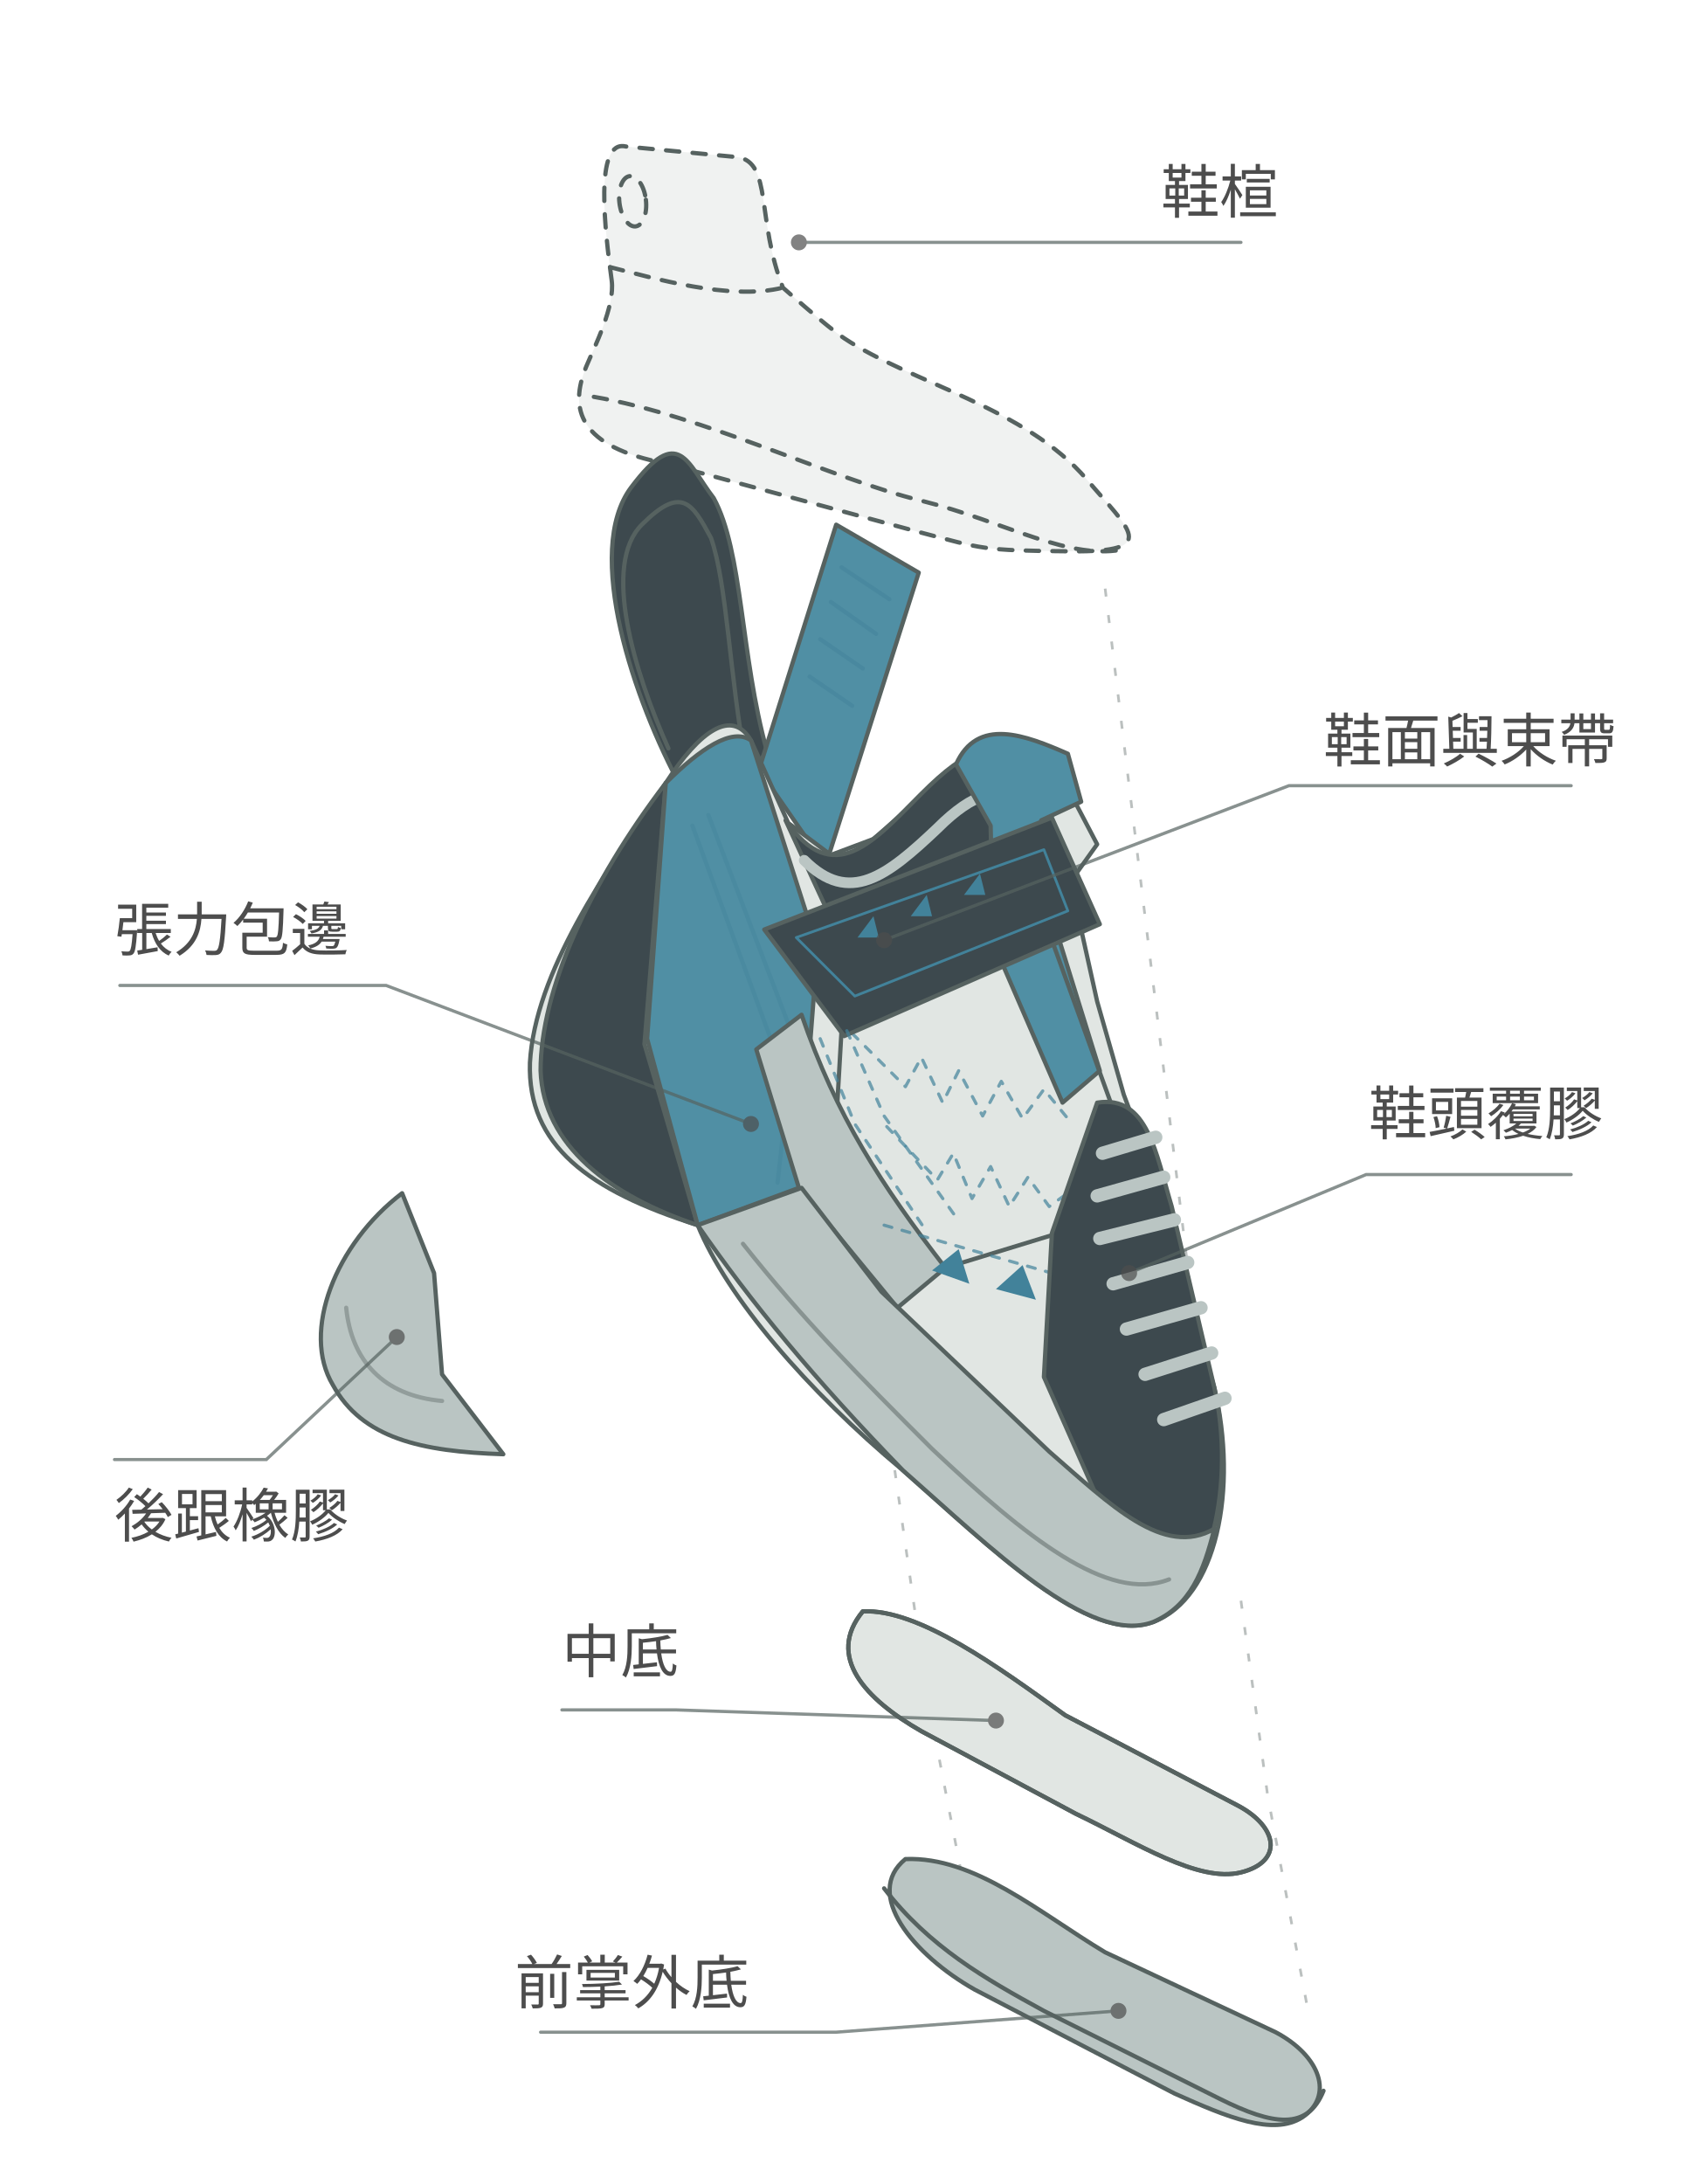
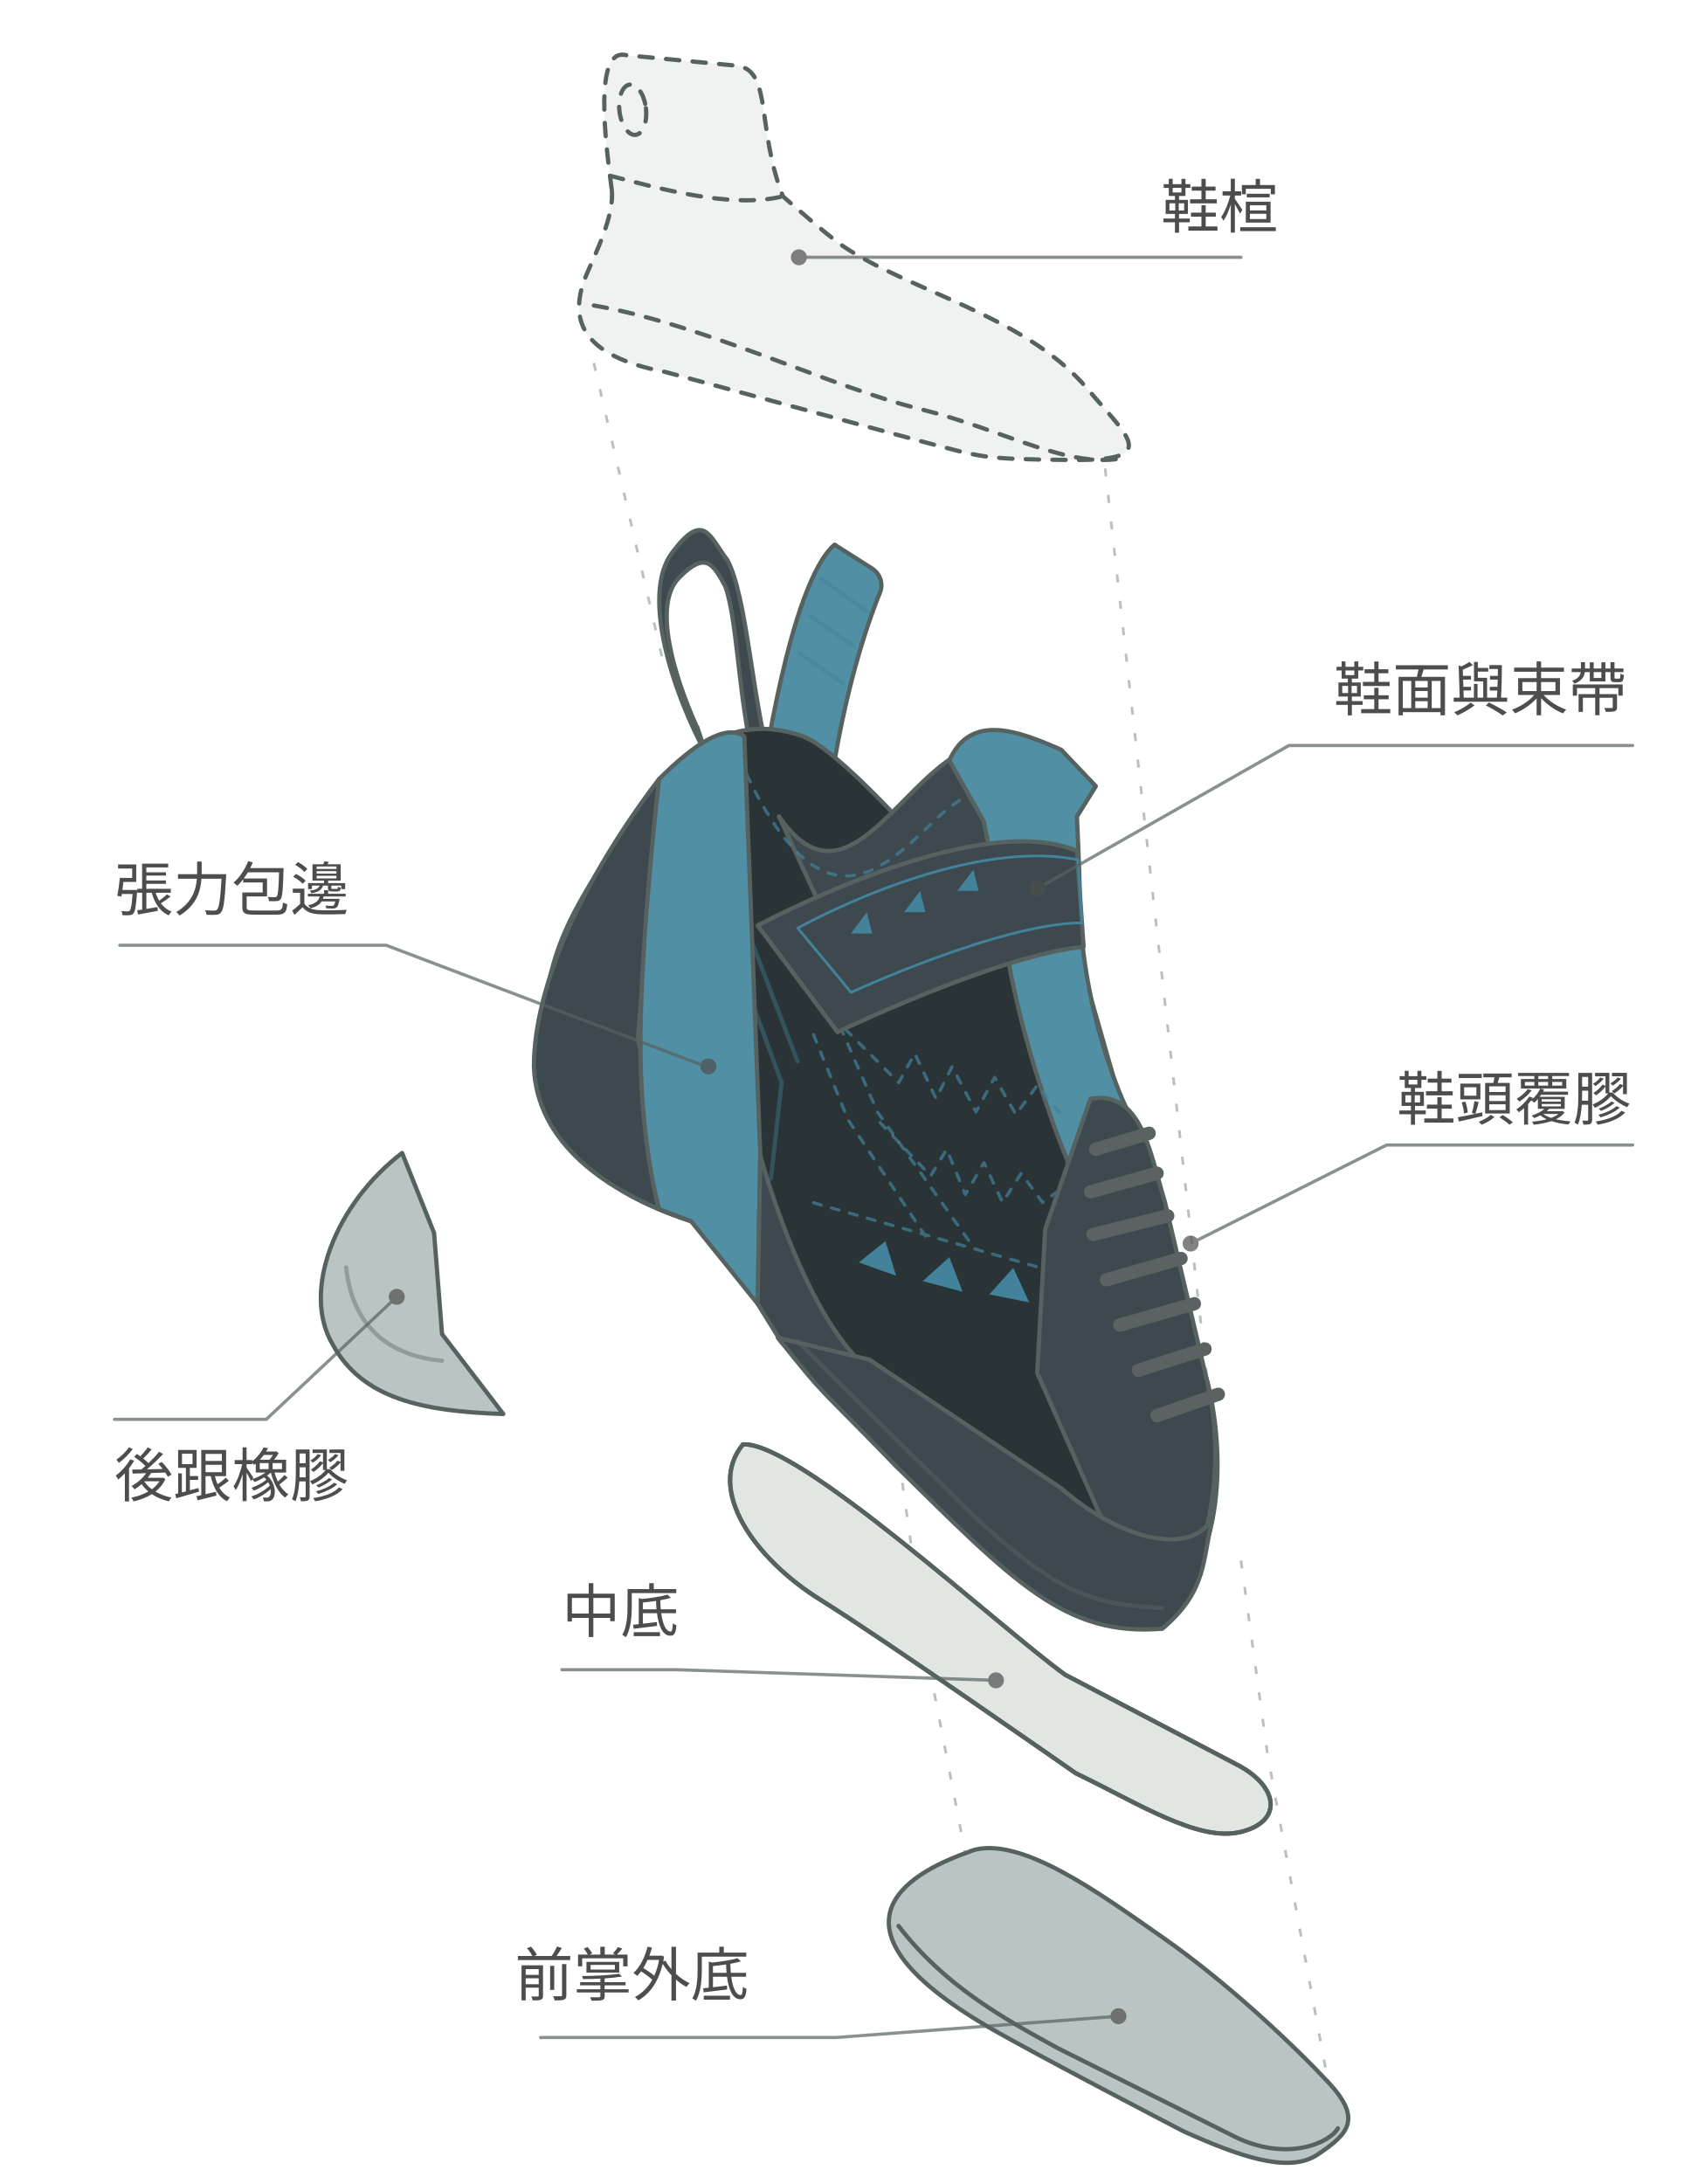
<svg xmlns="http://www.w3.org/2000/svg" id="Layer_1" version="1.1" viewBox="0 0 640 820">
  <defs>
    <style>
      .st0, .st1, .st2, .st3, .st4, .st5, .st6, .st7, .st8, .st9, .st10, .st11 {
        fill: none;
      }

      .st12 {
        font-family: PingFangTC-Regular-B5pc-H, 'PingFang TC';
        font-size: 22px;
      }

-       .st12, .st1, .st2, .st13, .st14, .st6, .st9, .st10, .st15 {
+       .st12, .st1, .st2, .st3, .st13, .st14, .st7, .st8, .st15 {
        isolation: isolate;
      }

      .st12, .st16 {
        fill: #4d4d4d;
      }

-       .st1, .st2, .st17, .st3, .st4, .st18, .st19, .st5, .st6, .st20, .st7, .st8, .st9, .st21, .st22, .st11, .st15, .st23 {
+       .st1, .st17, .st2, .st18, .st19, .st4, .st5, .st20, .st6, .st7, .st8, .st9, .st10, .st21, .st22, .st11, .st15, .st23 {
        stroke-linecap: round;
      }

-       .st1, .st2, .st17, .st3, .st4, .st18, .st19, .st5, .st6, .st20, .st7, .st8, .st9, .st21, .st22, .st15, .st23 {
+       .st1, .st17, .st2, .st18, .st19, .st4, .st5, .st20, .st6, .st7, .st8, .st9, .st10, .st21, .st22, .st15, .st23 {
        stroke-linejoin: round;
      }

-       .st1, .st2, .st17, .st18, .st13, .st19, .st14, .st5, .st20, .st7, .st10, .st21, .st22, .st11, .st23 {
+       .st1, .st17, .st2, .st18, .st19, .st4, .st20, .st6, .st7, .st21, .st22, .st15, .st23 {
+         stroke-width: 1.6px;
+       }
+ 
+       .st1, .st17, .st18, .st3, .st19, .st14, .st4, .st5, .st20, .st6, .st7, .st21, .st22, .st11, .st23 {
        stroke: #566260;
      }

-       .st1, .st2, .st17, .st18, .st19, .st5, .st20, .st7, .st9, .st21, .st22, .st15, .st23 {
-         stroke-width: 1.6px;
-       }
- 
-       .st1, .st9 {
-         opacity: .4;
-       }
- 
-       .st2, .st15 {
+       .st1, .st15 {
        opacity: .5;
      }

      .st17, .st15 {
        fill: #e1e6e3;
      }

-       .st3 {
-         stroke-width: 5px;
-       }
- 
-       .st3, .st4 {
-         stroke: #bac5c3;
-       }
- 
-       .st4 {
-         stroke-width: 4px;
+       .st2, .st3, .st7 {
+         opacity: .4;
+       }
+ 
+       .st2, .st8, .st9, .st15 {
+         stroke: #42829a;
      }

      .st18 {
-         fill: url(#shoe-mesh);
-       }
- 
-       .st13 {
-         opacity: .2;
-         stroke-width: .6px;
-       }
- 
-       .st19 {
        fill: #697971;
        fill-opacity: .1;
      }

-       .st19, .st5 {
+       .st18, .st4, .st5 {
        stroke-dasharray: 5 5;
+       }
+ 
+       .st3 {
+         stroke-dasharray: 3 7;
+       }
+ 
+       .st19 {
+         fill: #2a3335;
      }

      .st14 {
        opacity: .3;
        stroke-width: .8px;
      }

-       .st6 {
-         stroke-dasharray: 3 4;
-         stroke-width: 1.2px;
-       }
- 
-       .st6, .st24 {
-         opacity: .7;
-       }
- 
-       .st6, .st8, .st9, .st15 {
-         stroke: #42829a;
+       .st5 {
+         stroke-width: 1.6px;
      }

      .st20 {
        fill: #3d494e;
      }

+       .st24, .st8 {
+         opacity: .7;
+       }
+ 
+       .st8 {
+         stroke-dasharray: 3 4;
+       }
+ 
+       .st8, .st11 {
+         stroke-width: 1.2px;
+       }
+ 
      .st10 {
-         opacity: .4;
-         stroke-dasharray: 3 7;
+         stroke: #5a6361;
+         stroke-width: 5px;
      }

      .st21 {
        fill: url(#shoe-core);
      }

      .st22 {
        fill: #508fa4;
      }

-       .st11 {
-         stroke-width: 1.2px;
-       }
- 
      .st25 {
        fill: #42829a;
      }

      .st23 {
        fill: #bac5c3;
      }
    </style>
-     <pattern id="shoe-mesh" x="0" y="0" width="7" height="7" patternTransform="translate(176 -15469) scale(1 -1)" patternUnits="userSpaceOnUse" viewBox="0 0 7 7">
-       <g>
-         <rect class="st0" width="7" height="7" />
-         <path class="st13" d="M0,0l7,7M-2,5l4,4M5-2l4,4" />
-       </g>
-     </pattern>
-     <pattern id="shoe-core" x="0" y="0" width="8" height="8" patternTransform="translate(7 -15301) scale(1 -1)" patternUnits="userSpaceOnUse" viewBox="0 0 8 8">
+     <pattern id="shoe-core" x="0" y="0" width="8" height="8" patternTransform="translate(14 17202)" patternUnits="userSpaceOnUse" viewBox="0 0 8 8">
      <g>
        <rect class="st0" width="8" height="8" />
-         <path class="st14" d="M0,8L8,0" />
+         <g>
+           <rect class="st0" width="8" height="8" />
+           <path class="st14" d="M0,0l8,8" />
+         </g>
      </g>
    </pattern>
  </defs>
  <g id="shoe-last">
-     <path class="st19" d="M229.7,105.3c-2.5-18.5-6.7-53.1,5.3-50.3l42,4c13,2,7,23.6,17,49,0,0,16.8,14.9,23,19,25,16.7,68.1,26,91.1,53,16,19,28,27.3-6,27s-33.1-1-56.1-7l-96-26c-32.6-6.2-36.5-20.3-29.8-36.5,3-7.2,10.8-22.5,9.5-32.2Z" />
-     <path class="st5" d="M229.1,100.3c16,4,44.9,12.7,64.9,7.7M223,149c41,7,90,31,123,39,32,8,56,23,77,18" />
-   </g>
-   <path class="st10" d="M250,177v91M415,221l42,345M336,552l12,84,17,88M466,601l10,73,15,80" />
+     <path class="st18" d="M229.7,71c-2.5-18.5-6.7-53.1,5.3-50.3l42,4c13,2,7,23.6,17,49,0,0,16.8,14.9,23,19,25,16.7,68.1,26,91.1,53,16,19,28,27.3-6,27s-33.1-1-56.1-7l-96-26c-32.6-6.2-36.5-20.3-29.8-36.5,3-7.2,10.8-22.5,9.5-32.2Z" />
+     <path class="st4" d="M229.1,66c16,4,44.9,12.7,64.9,7.7M223,114.7c41,7,90,31,123,39,32,8,56,23,77,18" />
+   </g>
+   <path class="st3" d="M223,136.3l27,116.5M415,175.9l42,375M336,536.9l12,84,17,88M466,585.9l10,73,22.7,122.8" />
  <g id="shoe-upper">
-     <path class="st20" d="M256,296c-18-33-37-89-19-113s21-9,31,4c11,20,10,59,20,95l-16,23-16-9Z" />
-     <path class="st7" d="M251,281c-13-29-25-69-10-84s19-8,26,5c6,17,7,52,13,84" />
-     <path class="st22" d="M285,289l29-92,31,18-35,110-25-36Z" />
-     <path class="st15" d="M316,213l18,12M312,226l17,12M308,240l16,11M304,254l16,11" />
-     <path class="st17" d="M250,294c-23,34-49,71-51,105-1,31,22,48,63,61,11,27,41,62,77,92,33,29,70,66,94,57s32-50,23-88l-25-86-9-24-10-35-10-45,10-14-11-21-22-16-20,7-15,14-16,14-16,6-16-12-14-31c-7-12-19-4-32,16Z" />
-     <path class="st20" d="M250,294c-29,38-47,78-47,108,1,28,26,47,59,58l-20-68,8-98Z" />
-     <path class="st22" d="M250,294c13-13,25-21,32-16l25,78-7,90-38,14-19-70,7-96Z" />
-     <path class="st9" d="M260,310l36,98-4,36M266,306l36,94" />
-     <path class="st20" d="M295,308c18,26,33,8,51-10s26-19,36-12l10,34-73,40-24-52Z" />
-     <path class="st4" d="M302,323c17,17,31,6,50-12,14-14,23-15,30-11" />
-     <path class="st22" d="M359,287c8-18,26-11,42-4l5,18-15,7,4,36,18,58-14,12-26-60-1-44-13-23Z" />
-     <path class="st18" d="M316,387l79-34,25,69-16,39-49,15-42-37,3-52Z" />
-     <path class="st6" d="M320,388l20,20,6-11,8,17,6-12,9,17,7-13,8,14,8-11,9,11" />
-     <path class="st6" d="M333,423l19,20,6-10,7,17,7-12,7,15,7-11,8,11,11-8" />
-     <path class="st20" d="M287,349l108-42,18,40-96,42-30-40Z" />
-     <path class="st8" d="M299,352l93-33,9,23-80,32-22-22Z" />
-     <path class="st25" d="M322,352l6-8,2,8M342,344l6-8,2,8M362,336l6-8,2,8" />
-     <path class="st23" d="M301,381c13,38,30,64,54,95l-18,15-37-45-16-52,17-13Z" />
-     <path class="st6" d="M308,390l13,32,26,39M318,387l14,32,27,38M332,460l63,18,20-4" />
-     <path class="st25" d="M350,477l10-8,4,13-14-5M374,484l10-9,5,13-15-4M399,489l9-10,6,13-15-3" />
-     <path class="st20" d="M412,414c19-3,22,19,28,39l16,68c8,35-1,78-23,88l-18-40-23-52,3-54,17-49Z" />
-     <path class="st3" d="M414,433l20-6M412,449l25-7M413,465l28-7M418,482l28-8M423,499l28-8M430,516l25-8M437,533l23-8" />
-     <path class="st23" d="M262,460c20,29,44,58,77,92,33,29,70,66,94,57,14-6,19-19,23-35-19,11-39-9-62-29l-63-60-30-39-39,14Z" />
-     <path class="st2" d="M279,467c23,29,43,49,71,77,35,33,66,58,89,49" />
+     <path class="st20" d="M261.7,273c-8.7-19.4-16.7-46-6.7-56.1s12.7-5.3,17.4,3.3c4,11.3,4.7,34.7,8.7,56.1l8,9.5c-6.7-24-8.7-62.2-16-75.6-6.7-8.7-8.7-18.7-20.7-2.7s.7,53.4,12.7,75.4l-3.3-10Z" />
+     <path class="st22" d="M286,294.4s10.4-75.4,27.4-89.9l14,8.9c3,1.9,4.4,5.6,3.1,8.9-17.1,42.7-21.1,92.9-21.1,92.9l-23.4-20.8Z" />
+     <path class="st15" d="M308.5,217.5l17,12M304.5,231.5l16,11M300.5,245.5l16,11" />
+     <path class="st19" d="M236,309.9c-23,34-30.7,47.7-32.7,81.7-1,31,15.3,53.9,56.3,66.9,17,19,42.1,54.1,77,92,33,29,70,66,94,57s32-50,23-88l-25-86-9-24-10-35-10-45-1-17.8v-17.2l-22-16-20,7-20,21.2s-24.1-26.2-35-30.2c-31.2-11.3-52.5,13.4-65.5,33.4Z" />
+     <path class="st20" d="M247.5,292.5c-29,38-47,78-47,108,1,28,26,47,59,58l-20-68,8-98Z" />
+     <path class="st2" d="M257.5,308.5l36,98-4,36M263.5,304.5l36,94" />
+     <path class="st20" d="M292.5,306.5c18,26,33,8,51-10s26-19,36-12l10,34-73,40-24-52Z" />
+     <path class="st8" d="M277.5,284.5c29.5,67,53,43,72,25,14-14,23-15,30-11" />
+     <path class="st22" d="M356.5,285.5c8-18,26-11,42-4l13,13.7-7.1,11.4s1,20.6,1,27.8c0,45.7,17.5,81.5,17.5,81.5l-21.8,20.5s-19.2-45.3-24.5-89.5c-1-8.8-7.2-38.5-7.2-38.5l-13-23Z" />
+     <path class="st8" d="M317.5,386.5l20,20,6-11,8,17,6-12,9,17,7-13,8,14,8-11,9,11" />
+     <path class="st8" d="M330.5,421.5l19,20,6-10,7,17,7-12,7,15,7-11,8,11,11-8" />
+     <path class="st8" d="M305.5,388.5l13,32,29,43.6M315.5,385.5l14,32,35.5,50M305.5,451.6l87,24.9,20-4" />
+     <path class="st25" d="M322.5,474l10-8,4,13-14-5M346.5,481l10-9,5,13-15-4M371.5,486l9-10,6,13-15-3" />
+     <path class="st20" d="M409.5,412.5c19-3,22,19,28,39l16,68c8,35-1,78-23,88l-18-40-23-52,3-54,17-49Z" />
+     <path class="st10" d="M411.5,431.5l20-6M409.5,447.5l25-7M410.5,463.5l28-7M415.5,480.5l28-8M420.5,497.5l28-8M427.5,514.5l25-8M434.5,531.5l23-8" />
+     <path class="st22" d="M247.5,292.5c13-13,25-21,32-16l6,157.3-1,55.7-25-31-12-4.5s-7.4-25.5-7-65.5,7-96,7-96Z" />
+     <path class="st20" d="M284.5,347.5s82-44.3,119.9-28l2.5,36c-32,3-92.4,32-92.4,32l-30-40Z" />
+     <path class="st20" d="M285.5,433.8s16,59.7,40.1,79.7l-32.1-9.5-9-14.5,1-55.7Z" />
+     <path class="st20" d="M292.1,502.3c20,24.7,11.4,14.2,44.4,48.2,44.2,43.4,63.4,64.1,100,61,17-14.4,14.9-25.8,18.9-41.8-7.5,14.7-33.9,9.1-56.9-10.9l-72-48.3-34.4-8.2Z" />
+     <path class="st9" d="M299.5,348.5s61.3-34.5,105.2-25.7l1.7,23.7c-30.4,0-86.8,26.1-86.8,26.1l-20-24.1Z" />
+     <path class="st25" d="M319.5,350.5l6-8,2,8M339.5,342.5l6-8,2,8M359.5,334.5l6-8,2,8" />
+     <path class="st1" d="M299.5,503.5c19.5,20,35,34.7,63,62.7,35,33,48,36.2,74,37.5" />
  </g>
  <g id="shoe-heel">
-     <path class="st23" d="M151,448c-25,19-38,52-26,72,11,20,33,25,64,26l-23-30-3-38-12-30Z" />
-     <path class="st1" d="M130,491c2,20,14,33,36,35" />
+     <path class="st23" d="M151,432.9c-25,19-38,52-26,72,11,20,33,25,64,26l-23-30-3-38-12-30Z" />
+     <path class="st7" d="M130,475.9c2,20,14,33,36,35" />
  </g>
  <g id="shoe-midsole">
-     <path class="st17" d="M324,605c21-1,51,21,76,39l65,34c15,8,17,21,1,25s-39-11-62-22l-58-31c-21-12-36-28-22-45Z" />
-     <path class="st21" d="M324,605c21-1,51,21,76,39l65,34c15,8,17,21,1,25s-39-11-62-22l-58-31c-21-12-36-28-22-45Z" />
+     <path class="st17" d="M279,542.3c21-1,96,68.5,121,86.5l65,34c15,8,17,21,1,25s-39-11-62-22c0,0-71.4-49.9-96-65.2s-43-41.3-29-58.3Z" />
+     <path class="st21" d="M279,542.3c21-1,96,68.5,121,86.5l65,34c15,8,17,21,1,25s-39-11-62-22c0,0-71.4-49.9-96-65.2s-43-41.3-29-58.3Z" />
  </g>
  <g id="shoe-outsole">
-     <path class="st23" d="M340,698c26-1,50,20,75,35l64,30c17,9,22,24,10,32-11,7-28,0-48-9l-75-39c-23-13-42-36-26-49Z" />
-     <path class="st7" d="M332,709c17,22,38,34,60,46l66,33c20,10,33,12,39-3" />
+     <path class="st23" d="M364.4,695c18.3-6.4,48.7,16,72.6,32.7s48.6,40,61.7,54,7.7,19.5-4.3,27.5c-11,7-30,0-50-9,0,0-55.1-28.6-73-39-68.4-40-26.4-59.3-7-66.1Z" />
+     <path class="st6" d="M337.4,723.1c17,22,38,34,60,46l66,33c20,10,36.2,2.2,39-3" />
  </g>
  <g class="st24">
-     <path class="st11" d="M300,91h166" />
-     <circle class="st16" cx="300" cy="91" r="3" />
-     <path class="st11" d="M332,353l152-58h106" />
-     <circle class="st16" cx="332" cy="353" r="3" />
-     <path class="st11" d="M282,422l-137-52H45" />
-     <circle class="st16" cx="282" cy="422" r="3" />
-     <path class="st11" d="M424,478l89-37h77" />
-     <circle class="st16" cx="424" cy="478" r="3" />
-     <path class="st11" d="M149,502l-49,46h-57" />
-     <circle class="st16" cx="149" cy="502" r="3" />
-     <path class="st11" d="M374,646l-120-4h-43" />
-     <circle class="st16" cx="374" cy="646" r="3" />
-     <path class="st11" d="M420,755l-106,8h-111" />
-     <circle class="st16" cx="420" cy="755" r="3" />
+     <path class="st11" d="M300,96.6h166" />
+     <circle class="st16" cx="300" cy="96.6" r="3" />
+     <path class="st11" d="M389.7,333.5l94.3-53.6h129.1" />
+     <circle class="st16" cx="389.7" cy="333.5" r="3" />
+     <path class="st11" d="M266,400.8l-121-45.9H45" />
+     <circle class="st16" cx="266" cy="400.4" r="3" />
+     <path class="st11" d="M447.1,466.9l73.6-37h92.4" />
+     <circle class="st16" cx="447.1" cy="466.9" r="3" />
+     <path class="st11" d="M149,486.9l-49,46h-57" />
+     <circle class="st16" cx="149" cy="486.9" r="3" />
+     <path class="st11" d="M374,630.9l-120-4h-43" />
+     <circle class="st16" cx="374" cy="630.9" r="3" />
+     <path class="st11" d="M420,757l-106,8h-111" />
+     <circle class="st16" cx="420" cy="757" r="3" />
  </g>
  <g>
-     <text class="st12" transform="translate(436 80)">
-       <tspan x="0" y="0">鞋楦</tspan>
-     </text>
-     <text class="st12" transform="translate(497 286)">
-       <tspan x="0" y="0">鞋面與束帶</tspan>
-     </text>
-     <text class="st12" transform="translate(43 357)">
-       <tspan x="0" y="0">張力包邊</tspan>
-     </text>
-     <text class="st12" transform="translate(514 426)">
-       <tspan x="0" y="0">鞋頭覆膠</tspan>
-     </text>
-     <text class="st12" transform="translate(43 577)">
-       <tspan x="0" y="0">後跟橡膠</tspan>
-     </text>
-     <text class="st12" transform="translate(211 628)">
-       <tspan x="0" y="0">中底</tspan>
-     </text>
-     <text class="st12" transform="translate(193.3 752.4)">
-       <tspan x="0" y="0">前掌外底</tspan>
-     </text>
-   </g>
-   <ellipse class="st5" cx="237.6" cy="75.4" rx="5" ry="9.5" transform="translate(-7.2 28.4) rotate(-6.7)" />
+     <g class="st13">
+       <text class="st12" transform="translate(436 85.6)">
+         <tspan x="0" y="0">鞋楦</tspan>
+       </text>
+     </g>
+     <g class="st13">
+       <text class="st12" transform="translate(500.9 266.8)">
+         <tspan x="0" y="0">鞋面與束帶</tspan>
+       </text>
+     </g>
+     <g class="st13">
+       <text class="st12" transform="translate(43 341.9)">
+         <tspan x="0" y="0">張力包邊</tspan>
+       </text>
+     </g>
+     <g class="st13">
+       <text class="st12" transform="translate(524.6 420.5)">
+         <tspan x="0" y="0">鞋頭覆膠</tspan>
+       </text>
+     </g>
+     <g class="st13">
+       <text class="st12" transform="translate(43 561.9)">
+         <tspan x="0" y="0">後跟橡膠</tspan>
+       </text>
+     </g>
+     <g class="st13">
+       <text class="st12" transform="translate(211 612.9)">
+         <tspan x="0" y="0">中底</tspan>
+       </text>
+     </g>
+     <g class="st13">
+       <text class="st12" transform="translate(193.3 749.4)">
+         <tspan x="0" y="0">前掌外底</tspan>
+       </text>
+     </g>
+   </g>
+   <ellipse class="st5" cx="237.6" cy="41.2" rx="5" ry="9.5" transform="translate(-3.2 28) rotate(-6.7)" />
</svg>
